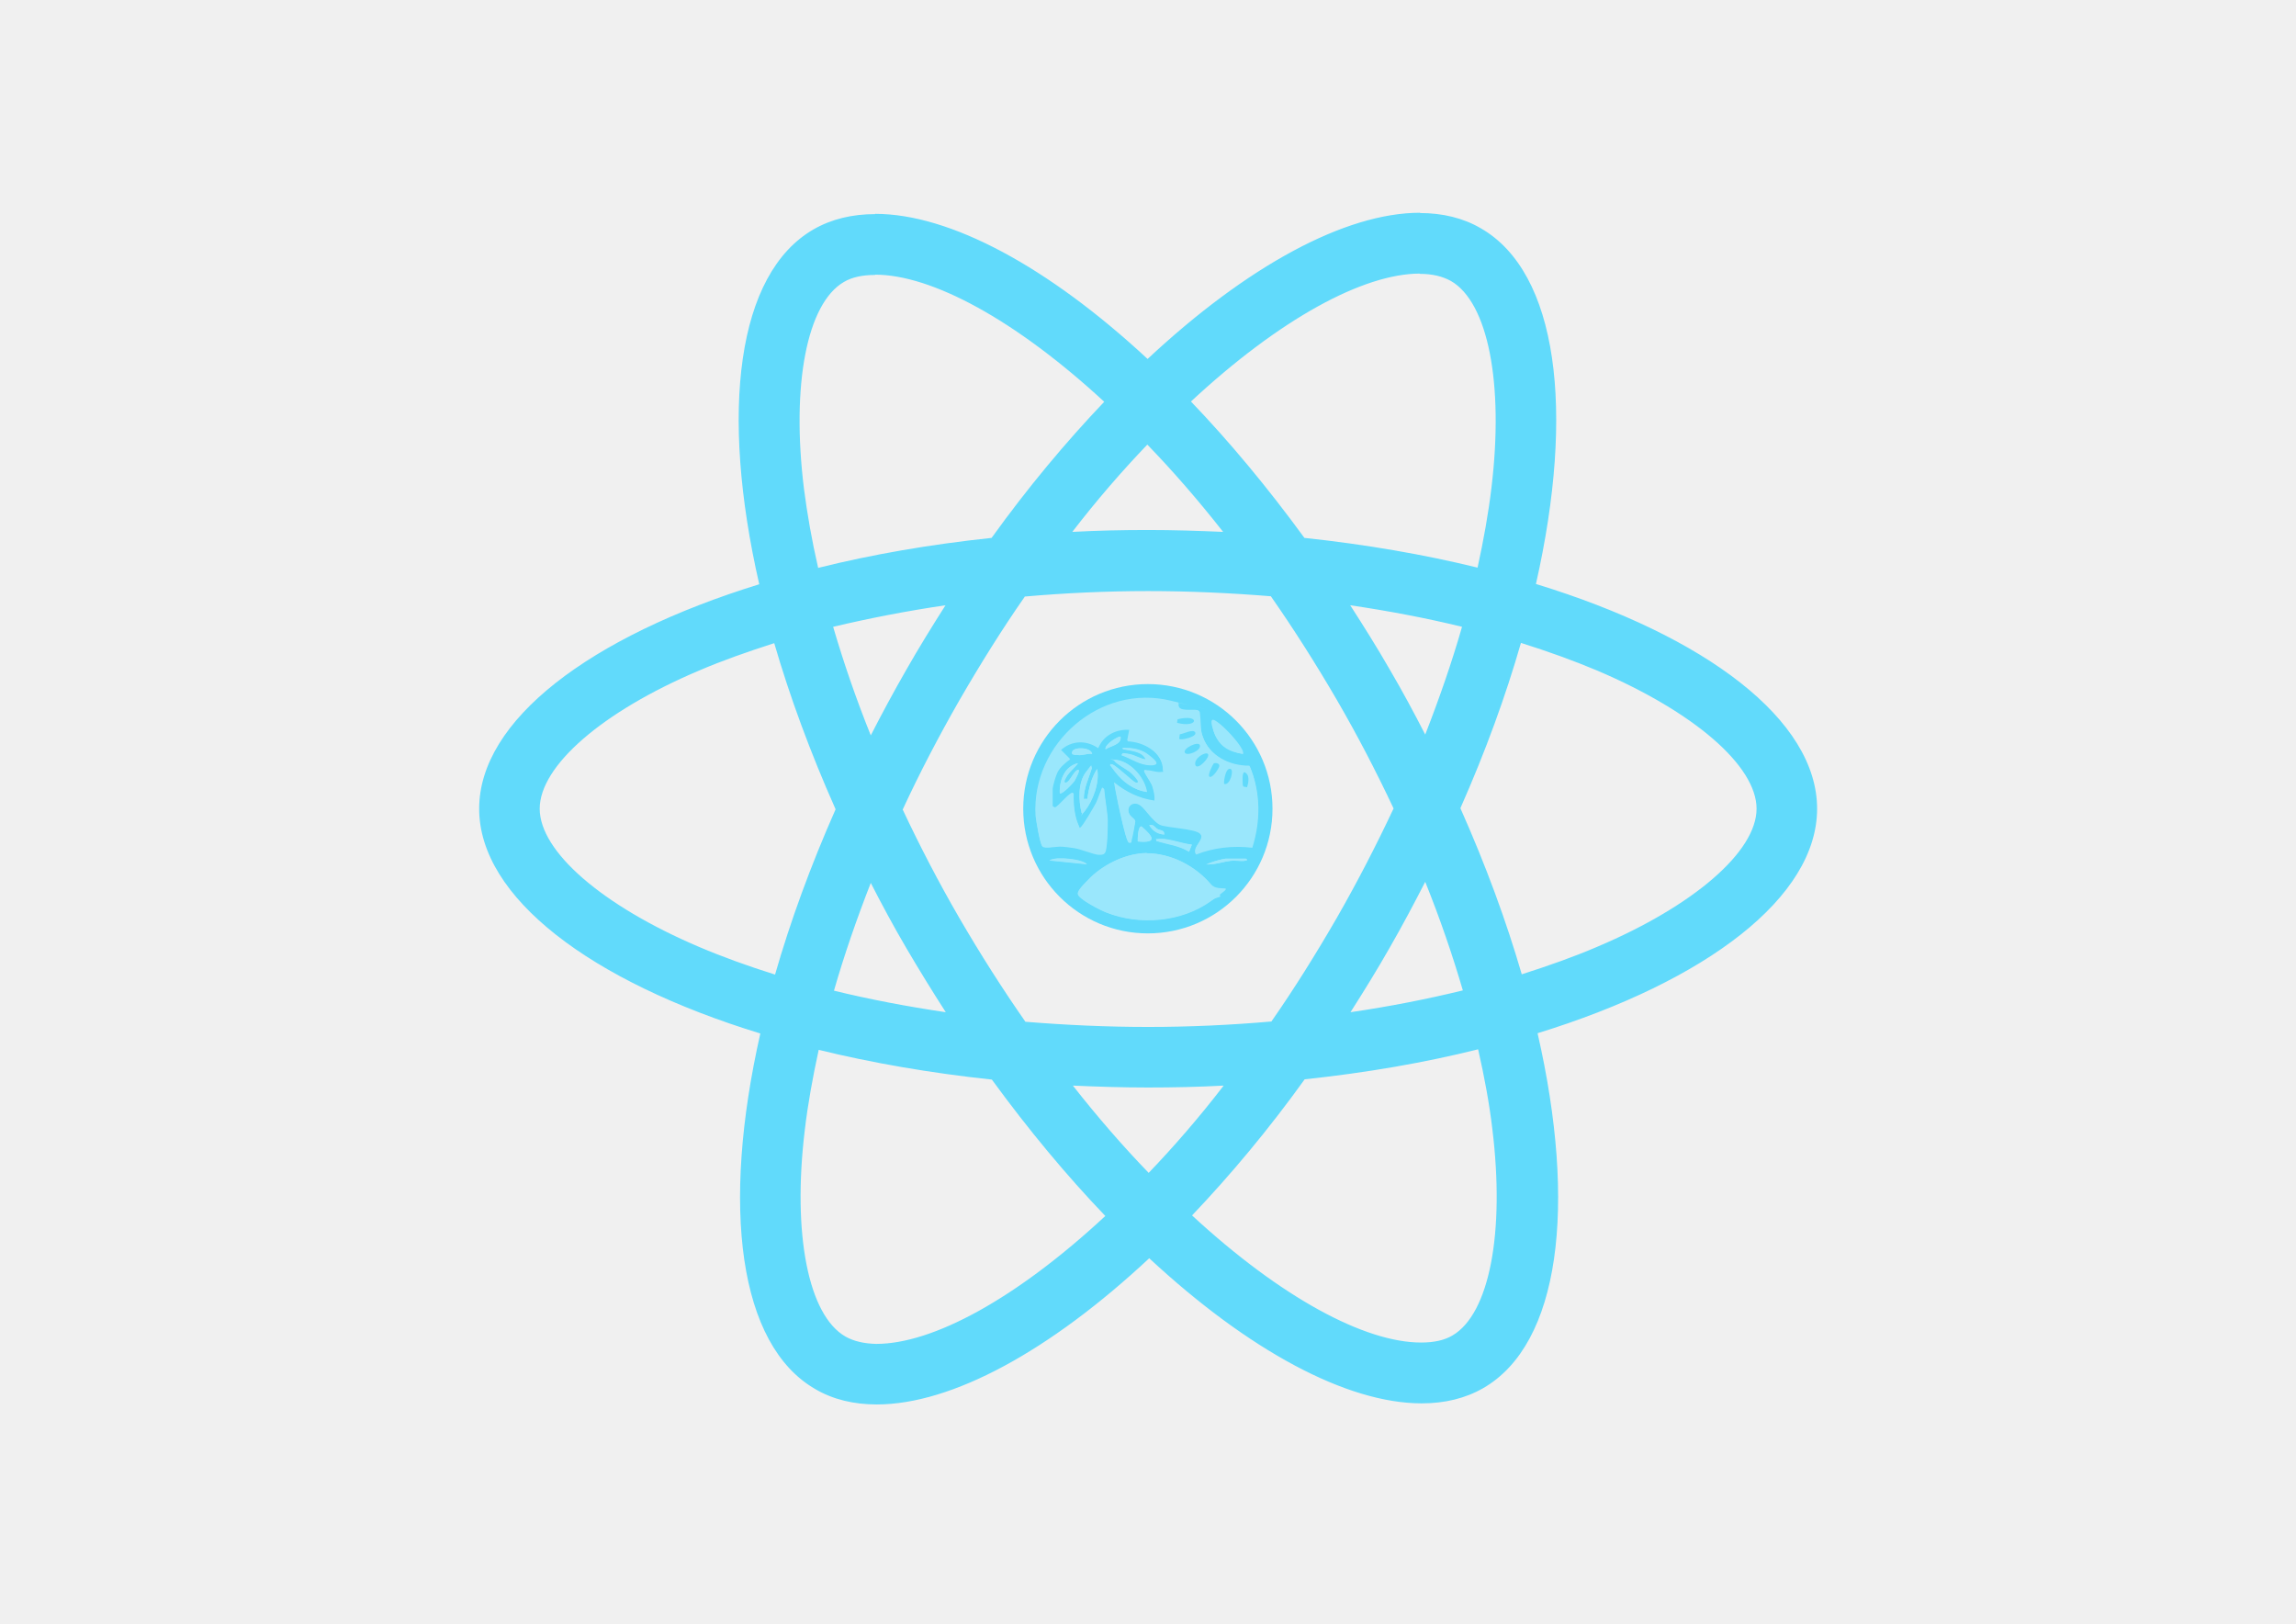
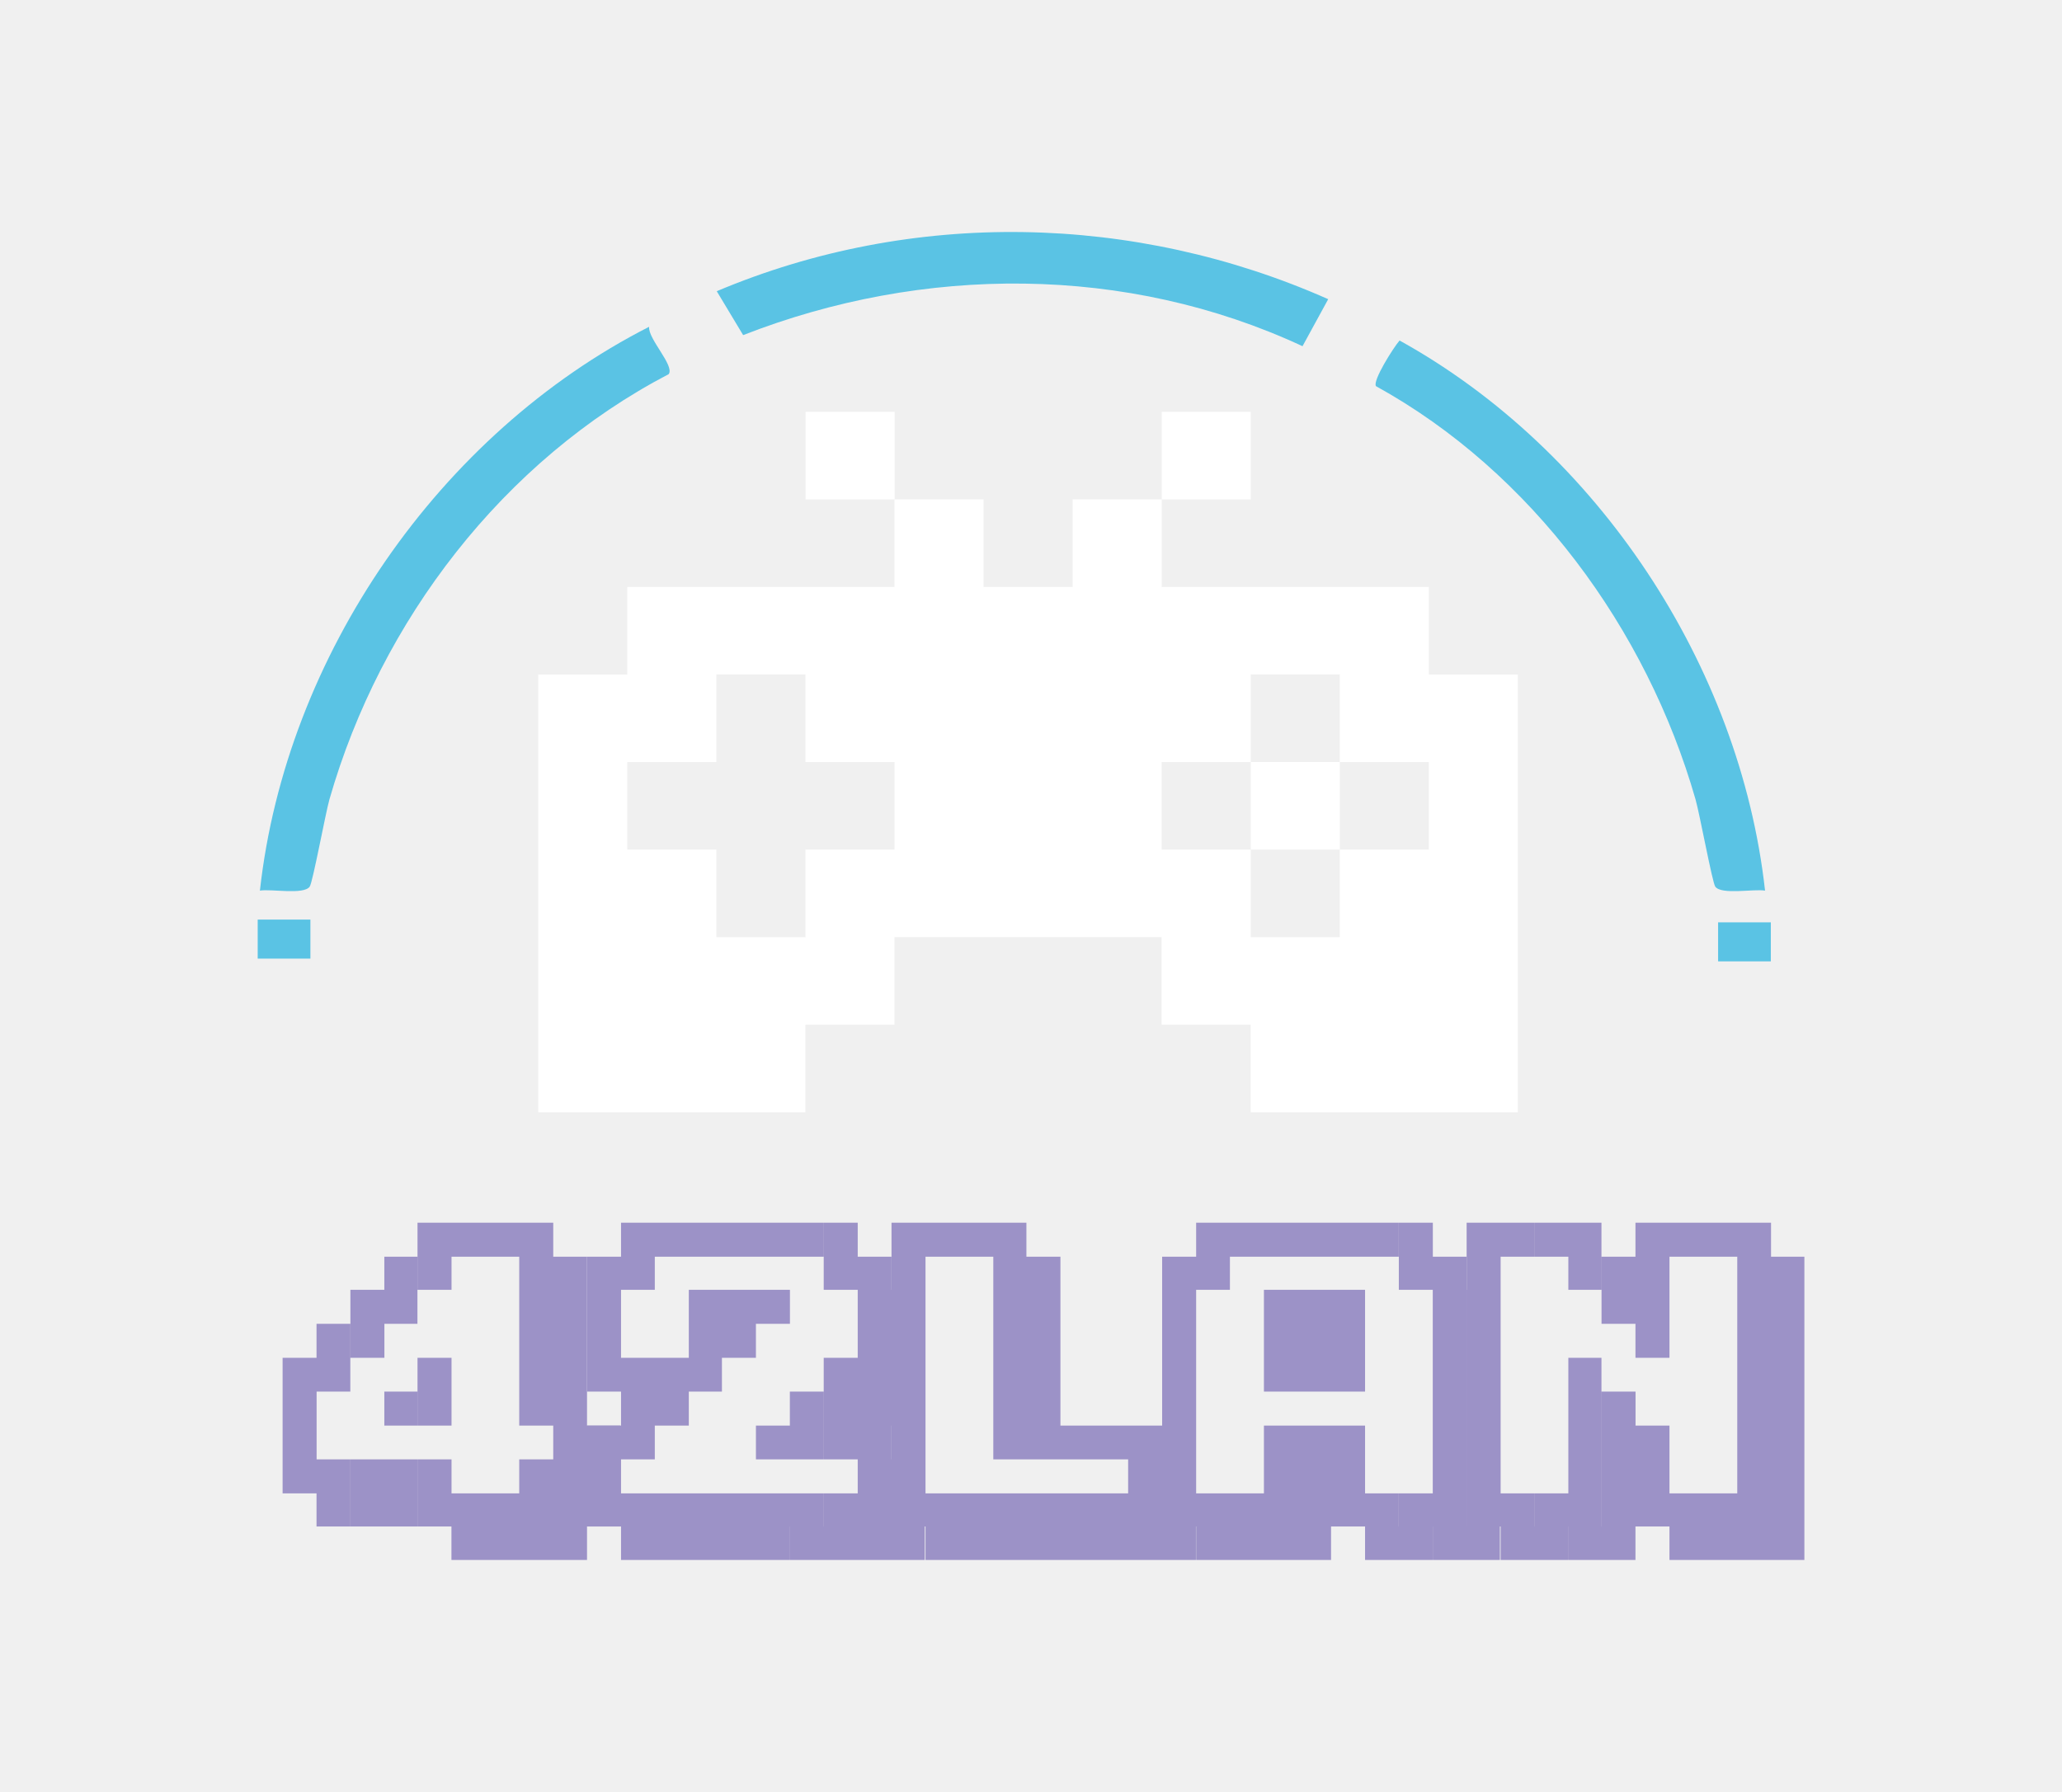
- <svg xmlns="http://www.w3.org/2000/svg" id="Layer_1" version="1.1" viewBox="0 0 841.9 595.3">
+ <svg xmlns="http://www.w3.org/2000/svg" id="Calque_2" data-name="Calque 2" viewBox="0 0 278.94 242.44">
  <defs>
    <style>
-       .st0 {
-         fill: #9ae7fc;
+       .cls-1 {
+         fill: #9c92c7;
      }

-       .st1 {
-         fill: #61dafb;
+       .cls-2 {
+         fill: #fff;
+       }
+ 
+       .cls-3 {
+         fill: #5ac3e4;
      }
    </style>
  </defs>
  <g>
-     <path class="st1" d="M666.3,296.5c0-32.5-40.7-63.3-103.1-82.4,14.4-63.6,8-114.2-20.2-130.4-6.5-3.8-14.1-5.6-22.4-5.6v22.3c4.6,0,8.3.9,11.4,2.6,13.6,7.8,19.5,37.5,14.9,75.7-1.1,9.4-2.9,19.3-5.1,29.4-19.6-4.8-41-8.5-63.5-10.9-13.5-18.5-27.5-35.3-41.6-50,32.6-30.3,63.2-46.9,84-46.9v-22.3c-27.5,0-63.5,19.6-99.9,53.6-36.4-33.8-72.4-53.2-99.9-53.2v22.3c20.7,0,51.4,16.5,84,46.6-14,14.7-28,31.4-41.3,49.9-22.6,2.4-44,6.1-63.6,11-2.3-10-4-19.7-5.2-29-4.7-38.2,1.1-67.9,14.6-75.8,3-1.8,6.9-2.6,11.5-2.6v-22.3c-8.4,0-16,1.8-22.6,5.6-28.1,16.2-34.4,66.7-19.9,130.1-62.2,19.2-102.7,49.9-102.7,82.3s40.7,63.3,103.1,82.4c-14.4,63.6-8,114.2,20.2,130.4,6.5,3.8,14.1,5.6,22.5,5.6,27.5,0,63.5-19.6,99.9-53.6,36.4,33.8,72.4,53.2,99.9,53.2,8.4,0,16-1.8,22.6-5.6,28.1-16.2,34.4-66.7,19.9-130.1,62-19.1,102.5-49.9,102.5-82.3zm-130.2-66.7c-3.7,12.9-8.3,26.2-13.5,39.5-4.1-8-8.4-16-13.1-24-4.6-8-9.5-15.8-14.4-23.4,14.2,2.1,27.9,4.7,41,7.9zm-45.8,106.5c-7.8,13.5-15.8,26.3-24.1,38.2-14.9,1.3-30,2-45.2,2s-30.2-.7-45-1.9c-8.3-11.9-16.4-24.6-24.2-38-7.6-13.1-14.5-26.4-20.8-39.8,6.2-13.4,13.2-26.8,20.7-39.9,7.8-13.5,15.8-26.3,24.1-38.2,14.9-1.3,30-2,45.2-2s30.2.7,45,1.9c8.3,11.9,16.4,24.6,24.2,38,7.6,13.1,14.5,26.4,20.8,39.8-6.3,13.4-13.2,26.8-20.7,39.9zm32.3-13c5.4,13.4,10,26.8,13.8,39.8-13.1,3.2-26.9,5.9-41.2,8,4.9-7.7,9.8-15.6,14.4-23.7,4.6-8,8.9-16.1,13-24.1zm-101.4,106.7c-9.3-9.6-18.6-20.3-27.8-32,9,.4,18.2.7,27.5.7s18.7-.2,27.8-.7c-9,11.7-18.3,22.4-27.5,32zm-74.4-58.9c-14.2-2.1-27.9-4.7-41-7.9,3.7-12.9,8.3-26.2,13.5-39.5,4.1,8,8.4,16,13.1,24s9.5,15.8,14.4,23.4zm73.9-208.1c9.3,9.6,18.6,20.3,27.8,32-9-.4-18.2-.7-27.5-.7s-18.7.2-27.8.7c9-11.7,18.3-22.4,27.5-32zm-74,58.9c-4.9,7.7-9.8,15.6-14.4,23.7-4.6,8-8.9,16-13,24-5.4-13.4-10-26.8-13.8-39.8,13.1-3.1,26.9-5.8,41.2-7.9zm-90.5,125.2c-35.4-15.1-58.3-34.9-58.3-50.6s22.9-35.6,58.3-50.6c8.6-3.7,18-7,27.7-10.1,5.7,19.6,13.2,40,22.5,60.9-9.2,20.8-16.6,41.1-22.2,60.6-9.9-3.1-19.3-6.5-28-10.2zm53.8,142.9c-13.6-7.8-19.5-37.5-14.9-75.7,1.1-9.4,2.9-19.3,5.1-29.4,19.6,4.8,41,8.5,63.5,10.9,13.5,18.5,27.5,35.3,41.6,50-32.6,30.3-63.2,46.9-84,46.9-4.5-.1-8.3-1-11.3-2.7zm237.2-76.2c4.7,38.2-1.1,67.9-14.6,75.8-3,1.8-6.9,2.6-11.5,2.6-20.7,0-51.4-16.5-84-46.6,14-14.7,28-31.4,41.3-49.9,22.6-2.4,44-6.1,63.6-11,2.3,10.1,4.1,19.8,5.2,29.1zm38.5-66.7c-8.6,3.7-18,7-27.7,10.1-5.7-19.6-13.2-40-22.5-60.9,9.2-20.8,16.6-41.1,22.2-60.6,9.9,3.1,19.3,6.5,28.1,10.2,35.4,15.1,58.3,34.9,58.3,50.6,0,15.7-23,35.6-58.4,50.6zm-264.9-268.7z" />
-     <circle class="st1" cx="420.9" cy="296.5" r="45.7" />
-     <path class="st1" d="M520.5,78.1" />
+     <g>
+       <path class="cls-2" d="M193.29,91.26v-11.85h-36.14v-11.85h-12.05v11.85h-12.05v-11.85h-12.05v11.85h-36.14v11.85h-12.05v59.23h36.14v-11.85h12.05v-11.85h36.14v11.85h12.05v11.85h36.14v-59.23h-12.05ZM121.01,114.95h-12.05v11.85h-12.05v-11.85h-12.05v-11.85h12.05v-11.85h12.05v11.85h12.05v11.85ZM193.29,114.95h-12.05v11.85h-12.05v-11.85h-12.05v-11.85h12.05v-11.85h12.05v11.85h12.05v11.85Z" />
+       <rect class="cls-2" x="169.2" y="103.1" width="12.05" height="11.85" />
+     </g>
+     <rect class="cls-2" x="157.15" y="55.72" width="12.05" height="11.85" />
+     <rect class="cls-2" x="108.97" y="55.72" width="12.05" height="11.85" />
  </g>
-   <circle class="st0" cx="420.8" cy="296.6" r="43" />
-   <path class="st1" d="M466.1,296.6c0,25-20.2,45.2-45.2,45.2s-45.2-20.2-45.2-45.2,20.2-45.2,45.2-45.2,45.2,20.2,45.2,45.2ZM386,295.6v-6.3c0-1.1,1.2-5.1,1.8-6.2,1-1.9,2.9-3.5,4.6-4.7l-3.4-3.4c4-3.6,9.4-3.7,13.7-.7,1.9-4.7,6.6-7.1,11.6-6.7l-.8,4.2c5.9.2,13.1,4.1,13.1,10.8s0,.5-.7.7c-1.7.3-3.4-.4-5-.6s-1.2-.4-1.2.3,2.5,4.1,3,5.5,1,3.5.8,5.3c-5.6-.8-10.5-3.2-14.8-6.7.3,2.6,4.1,21.7,5.3,21.9s.8-.6,1-1.1,1.3-6.3,1.3-6.7c0-1-1.7-1.8-2.2-2.8-1.2-2.7,1.3-4.7,3.7-3.3s5.2,6.2,7.5,7.3,13,1.4,14.8,3.3-2.9,4.6-1.5,7.6c6.7-2.6,13.5-3.3,20.6-2.5,3.1-9.7,3.1-20.3-.9-29.8-7.3,0-14.7-3.6-17.2-10.8-2.5-7.2-.7-8.6-1.3-9.3-.8-1-6.3.6-7.4-1.5s.3-1.1-.2-1.4-1.9-.6-2.6-.8c-26-6.4-51.3,15.7-49.7,42.1,0,1.6,1.6,10.3,2.4,11.1s4.8,0,6.3,0,3.7.3,5,.5c2.9.4,7.2,2.4,9.4,2.5s2.4-.8,2.7-2.4c.4-2.6.5-7.4.5-10.1s-1-7.8-1.3-11.6c-.9-.2-.7,0-.9.5-.7,1.3-1.1,3.2-1.9,4.8s-5.2,8.7-5.7,9-.7-.5-.8-.8c-1.6-3.5-2-7.9-1.9-11.8-.9-1-5.4,4.9-6.7,5.3l-.8-.4v-.3h-.2ZM455.6,276.4c1.1-1.2-6-8.9-7.2-10-3-2.7-5.4-4.5-3.5,1.4s5.7,7.8,10.6,8.5h.1ZM410.9,270.1c-.4-.5-6.1,2.9-5.5,4.6,1.9-1.3,5.9-1.7,5.5-4.6ZM400.4,276.4c-.3-2.4-6.3-2.7-7.2-1s1.6,1.4,1.9,1.4c1.8.3,3.5-.6,5.2-.4h.1ZM411.3,276.8c3.8,1.3,6.6,3.6,10.9,3.7s0-3-1.2-3.9c-2.2-1.7-5.1-2.4-7.8-2.4s-1.6-.3-1.4.4c2.8.6,7.3.7,8.4,3.8-2.3-.3-3.9-1.6-6.2-2s-2.5-.5-2.6.3h0ZM420.6,290.3c-.8-5.1-5.7-10.8-10.9-11.6s-1.3-.4-.8.5,4.7,3.2,5.7,4,4.5,4.2,2.1,3.8-8.4-7.8-9.4-6.7c.2.9,1.1,1.9,1.7,2.7,3,3.8,6.9,6.8,11.8,7.4h-.2ZM395.3,279.8c-5,1.1-6.9,6.3-6.7,11,.7.8,5-3.8,5.4-4.5s2.7-4.6,1.1-4-2.9,4.4-4.2,4.6.2-2.1.4-2.5c1.1-1.6,2.9-3.1,4-4.6h0ZM400.4,281.5c-.4-.5-2,1.3-2.3,1.7-2.9,3.9-2.6,10.2-1.5,14.8.8.2.8-.3,1.2-.7,3-3.8,5.5-10.5,4.5-15.4-2.1,3.1-3.1,7.3-3.6,11h-1.3c0-4,1.9-7.7,3-11.4h0ZM426.9,305.9c0-1.7-1.7-1.4-2.5-1.9s-1.3-1.9-3-1.4c1.3,2.1,3,3.2,5.5,3.4h0ZM417.2,308.5c7.6.7,5.5-1.9,1.4-5.5-1.3-.3-1.5,4.5-1.4,5.5ZM437,309.7c-3.5-.3-7.8-2-11.2-2.1s-1.3,0-1.9.7c4,1.3,8.4,1.7,12.1,4l1-2.5h0ZM420.5,312.8c-7.3,0-15.1,3.7-20.4,8.8s-4.8,5.3-4.8,6.2c0,1.8,8.6,6.2,10.5,6.8,12.1,4.8,27.5,3.5,38.2-4.2s3.1-2.7,0-6.2c-5.7-6.6-14.7-11.4-23.4-11.3h-.1ZM398.7,316.9c-1.4-1.4-5-1.9-7-2.1s-5.3-.3-6.9.6l13.9,1.4h0ZM456.9,314.8h-7.4c-.9,0-4.9,1.1-6,1.6s-.8.6,0,.5c2.4,0,5.1-1,7.6-1.3s3.5.2,5.1,0,1.3-.3.6-.8h0Z" />
-   <path class="st0" d="M386,295.6l.8.4c1.3-.3,5.8-6.2,6.7-5.3,0,3.9.3,8.3,1.9,11.8s0,1.2.8.8,5.1-7.8,5.7-9,1.3-3.5,1.9-4.8,0-.7.9-.5c.3,3.8,1.2,7.8,1.3,11.6s0,7.5-.5,10.1-1.1,2.4-2.7,2.4-6.5-2.1-9.4-2.5-3.7-.5-5-.5-5.4,1.1-6.3,0-2.2-9.5-2.4-11.1c-1.5-26.4,23.7-48.5,49.7-42.1s2.2.4,2.6.8,0,1,.2,1.4c1.1,2,6.5.5,7.4,1.5s.4,6.9,1.3,9.3c2.5,7.2,10,10.9,17.2,10.8,4,9.4,4,20.1.9,29.8-7.2-.7-13.9,0-20.6,2.5-1.3-3.1,4.1-5.1,1.5-7.6s-11.8-1.9-14.8-3.3-5.4-6.1-7.5-7.3-4.9.6-3.7,3.3,2.1,1.8,2.2,2.8-1,6.2-1.3,6.7-.3,1.3-1,1.1c-1.1-.3-5-19.3-5.3-21.9,4.3,3.5,9.2,5.9,14.8,6.7.2-1.9-.3-3.5-.8-5.3s-3-5.1-3-5.5c0-.8.9-.3,1.2-.3,1.6,0,3.3.8,5,.6s.7.3.7-.7c0-6.6-7.2-10.6-13.1-10.8l.8-4.2c-5.1-.3-9.6,2-11.6,6.7-4.3-3-9.8-3-13.7.7l3.4,3.4c-1.8,1.3-3.5,2.8-4.6,4.7s-1.8,5.1-1.8,6.2v6.6h.2ZM431.6,265c7.8,2.1,8.7-3.5.2-1.3l-.2,1.3ZM432.4,270.9c.3.6,6.4-.4,5.8-2.3s-4.6.6-5.7.6l-.2,1.7h.1ZM434.5,276c.8,1.2,5.7-1.8,5.5-2.7-.4-1.9-6.6,1.2-5.5,2.7ZM442.9,276.4c-.9-.9-5,2.8-4.6,4,.6,2.4,5.7-3,4.6-4ZM445.1,279.9c-.3.2-3.1,4.6-1.5,5s3.5-3.4,3.5-4-1.3-1.3-2-.9h0ZM448.9,287.4c2.1.8,3.8-5.1,2.3-5.5-1.9-.6-2.6,5.1-2.3,5.5ZM457.3,288.6c.5-1.7,1.1-4.7-1-5.5-1,.3-.6,3.9-.6,4.8l.3.5,1.3.2h0Z" />
-   <path class="st0" d="M455.6,276.4c-5-.8-9.1-3.6-10.6-8.5s.5-4,3.5-1.4,8.3,8.7,7.2,10h-.1Z" />
-   <path class="st0" d="M420.6,290.3c-4.9-.6-8.9-3.6-11.8-7.4s-1.5-1.8-1.7-2.7c1-1,8.5,6.6,9.4,6.7,2.4.4-1.8-3.5-2.1-3.8-1-.8-5.4-3.5-5.7-4-.4-.8.5-.5.8-.5,5.2.8,10.1,6.6,10.9,11.6h.2Z" />
-   <path class="st0" d="M400.4,281.5c-1.1,3.7-3,7.3-3,11.4h1.3c.5-3.7,1.5-7.8,3.6-11,1,4.8-1.5,11.6-4.5,15.4s-.4.8-1.2.7c-1.1-4.5-1.3-10.8,1.5-14.8s1.9-2.2,2.3-1.7h0Z" />
-   <path class="st0" d="M411.3,276.8c0-.8,2.1-.4,2.6-.3,2.4.4,4,1.7,6.2,2-1.2-3.1-5.7-3.2-8.4-3.8,0-.8.9-.4,1.4-.4,2.8,0,5.6.7,7.8,2.4,2.2,1.7,4,4,1.2,3.9-4.3,0-7.1-2.4-10.9-3.7h0Z" />
-   <path class="st0" d="M395.3,279.8c-1.1,1.6-3,3-4,4.6s-1.9,2.8-.4,2.5,2.8-4,4.2-4.6-.9,3.6-1.1,4c-.4.7-4.7,5.2-5.4,4.5-.2-4.6,1.8-9.9,6.7-11h0Z" />
-   <path class="st0" d="M437,309.7l-1,2.5c-3.6-2.3-8-2.8-12.1-4,.5-.7,1.1-.7,1.9-.7,3.4,0,7.8,1.8,11.2,2.1h0Z" />
-   <path class="st0" d="M417.2,308.5c0-1,0-5.8,1.4-5.5,4,3.5,6.1,6.2-1.4,5.5Z" />
-   <path class="st0" d="M400.4,276.4c-1.8-.3-3.5.7-5.2.4s-2.3-.8-1.9-1.4c.8-1.6,6.9-1.4,7.2,1h-.1Z" />
-   <path class="st0" d="M410.9,270.1c.4,3-3.6,3.3-5.5,4.6-.6-1.8,5-5.1,5.5-4.6Z" />
-   <path class="st0" d="M426.9,305.9c-2.5-.2-4.1-1.3-5.5-3.4,1.7-.4,2,.8,3,1.4s2.6.3,2.5,1.9h0Z" />
-   <path class="st1" d="M432.4,270.9l.2-1.7c1.1,0,5.1-2.2,5.7-.6s-5.5,2.9-5.8,2.3h-.1Z" />
-   <path class="st1" d="M431.6,265l.2-1.3c8.4-2.1,7.7,3.4-.2,1.3Z" />
-   <path class="st1" d="M434.5,276c-1.1-1.5,5.1-4.6,5.5-2.7s-4.6,4-5.5,2.7Z" />
-   <path class="st1" d="M442.9,276.4c1.1,1.1-4,6.4-4.6,4s3.7-4.9,4.6-4Z" />
-   <path class="st1" d="M445.1,279.9c.7-.4,2.1,0,2,.9s-2.4,4.4-3.5,4,1.3-4.8,1.5-5h0Z" />
-   <path class="st1" d="M448.9,287.4c-.3-.3.4-6.1,2.3-5.5,1.4.4-.2,6.2-2.3,5.5Z" />
-   <path class="st1" d="M457.3,288.6l-1.3-.2-.3-.5c0-.9-.4-4.6.6-4.8,2.1.8,1.5,3.8,1,5.5h0Z" />
-   <path class="st0" d="M420.5,312.8c8.9,0,17.9,4.7,23.4,11.3,5.6,6.6,3.8,3.5,0,6.2-10.7,7.7-26.1,9-38.2,4.2-1.9-.8-10.5-5.1-10.5-6.8s4-5.3,4.8-6.2c5.3-5,13.1-8.6,20.4-8.8h.1Z" />
-   <path class="st0" d="M398.7,316.9l-13.9-1.4c1.7-1,5-.8,6.9-.6s5.6.7,7,2.1h0Z" />
-   <path class="st0" d="M456.9,314.8c.7.5,0,.8-.6.8-1.6.2-3.5-.2-5.1,0-2.4.3-5.2,1.2-7.6,1.3s-1.1,0,0-.5,5.1-1.6,6-1.6h7.4,0Z" />
+   <g>
+     <path class="cls-1" d="M38.23,188.28v-4.57h4.6v4.57h-4.6ZM38.23,192.88v-4.6h4.6v4.6h-4.6ZM38.23,197.45v-4.57h4.6v4.57h-4.6ZM38.23,202.05v-4.6h4.6v4.6h-4.6ZM42.82,183.71v-4.6h4.57v4.6h-4.57ZM42.82,188.28v-4.57h4.57v4.57h-4.57ZM42.82,202.05v-4.6h4.57v4.6h-4.57ZM42.82,206.53v-4.48h4.57v4.48h-4.57ZM47.4,179.11v-4.6h4.6v4.6h-4.6ZM47.4,183.71v-4.6h4.6v4.6h-4.6ZM47.4,202.05v-4.6h4.6v4.6h-4.6ZM47.4,206.53v-4.48h4.6v4.48h-4.6ZM51.99,174.51v-4.48h4.48v4.48h-4.48ZM51.99,179.11v-4.6h4.48v4.6h-4.48ZM51.99,192.88v-4.6h4.48v4.6h-4.48ZM51.99,202.05v-4.6h4.48v4.6h-4.48ZM51.99,206.53v-4.48h4.48v4.48h-4.48ZM56.48,170.03v-4.6h4.6v4.6h-4.6ZM56.48,174.51v-4.48h4.6v4.48h-4.6ZM56.48,188.28v-4.57h4.6v4.57h-4.6ZM56.48,192.88v-4.6h4.6v4.6h-4.6ZM56.48,202.05v-4.6h4.6v4.6h-4.6ZM56.48,206.53v-4.48h4.6v4.48h-4.6ZM61.07,170.03v-4.6h4.6v4.6h-4.6ZM61.07,206.53v-4.48h4.6v4.48h-4.6ZM65.67,206.53v4.53h-4.6v-4.53h4.6ZM65.67,170.03v-4.6h4.57v4.6h-4.57ZM65.67,206.53v-4.48h4.57v4.48h-4.57ZM70.24,206.53v4.53h-4.57v-4.53h4.57ZM70.24,170.03v-4.6h4.6v4.6h-4.6ZM70.24,174.51v-4.48h4.6v4.48h-4.6ZM70.24,179.11v-4.6h4.6v4.6h-4.6ZM70.24,183.71v-4.6h4.6v4.6h-4.6ZM70.24,188.28v-4.57h4.6v4.57h-4.6ZM70.24,192.88v-4.6h4.6v4.6h-4.6ZM70.24,202.05v-4.6h4.6v4.6h-4.6ZM70.24,206.53v-4.48h4.6v4.48h-4.6ZM74.84,206.53v4.53h-4.6v-4.53h4.6ZM74.84,174.51v-4.48h4.57v4.48h-4.57ZM74.84,179.11v-4.6h4.57v4.6h-4.57ZM74.84,183.71v-4.6h4.57v4.6h-4.57ZM74.84,188.28v-4.57h4.57v4.57h-4.57ZM74.84,192.88v-4.6h4.57v4.6h-4.57ZM74.84,197.45v-4.57h4.57v4.57h-4.57ZM74.84,202.05v-4.6h4.57v4.6h-4.57ZM74.84,206.53v-4.48h4.57v4.48h-4.57ZM79.41,206.53v4.53h-4.57v-4.53h4.57ZM79.41,197.45v-4.57h4.51v4.57h-4.51ZM79.41,202.05v-4.6h4.51v4.6h-4.51ZM79.41,206.53v-4.48h4.51v4.48h-4.51Z" />
+     <path class="cls-1" d="M79.41,174.51v-4.48h4.6v4.48h-4.6ZM79.41,179.11v-4.6h4.6v4.6h-4.6ZM79.41,183.71v-4.6h4.6v4.6h-4.6ZM79.41,188.28v-4.57h4.6v4.57h-4.6ZM79.41,197.45v-4.57h4.6v4.57h-4.6ZM79.41,202.05v-4.6h4.6v4.6h-4.6ZM79.41,206.53v-4.48h4.6v4.48h-4.6ZM84.01,170.03v-4.6h4.57v4.6h-4.57ZM84.01,174.51v-4.48h4.57v4.48h-4.57ZM84.01,188.28v-4.57h4.57v4.57h-4.57ZM84.01,192.88v-4.6h4.57v4.6h-4.57ZM84.01,197.45v-4.57h4.57v4.57h-4.57ZM84.01,206.53v-4.48h4.57v4.48h-4.57ZM88.58,206.53v4.53h-4.57v-4.53h4.57ZM88.58,170.03v-4.6h4.6v4.6h-4.6ZM88.58,188.28v-4.57h4.6v4.57h-4.6ZM88.58,192.88v-4.6h4.6v4.6h-4.6ZM88.58,206.53v-4.48h4.6v4.48h-4.6ZM93.18,206.53v4.53h-4.6v-4.53h4.6ZM93.18,170.03v-4.6h4.48v4.6h-4.48ZM93.18,179.11v-4.6h4.48v4.6h-4.48ZM93.18,183.71v-4.6h4.48v4.6h-4.48ZM93.18,188.28v-4.57h4.48v4.57h-4.48ZM93.18,206.53v-4.48h4.48v4.48h-4.48ZM97.66,206.53v4.53h-4.48v-4.53h4.48ZM97.66,170.03v-4.6h4.6v4.6h-4.6ZM97.66,179.11v-4.6h4.6v4.6h-4.6ZM97.66,183.71v-4.6h4.6v4.6h-4.6ZM97.66,206.53v-4.48h4.6v4.48h-4.6ZM102.26,206.53v4.53h-4.6v-4.53h4.6ZM102.26,170.03v-4.6h4.6v4.6h-4.6ZM102.26,179.11v-4.6h4.6v4.6h-4.6ZM102.26,197.45v-4.57h4.6v4.57h-4.6ZM102.26,206.53v-4.48h4.6v4.48h-4.6ZM106.85,206.53v4.53h-4.6v-4.53h4.6ZM106.85,170.03v-4.6h4.57v4.6h-4.57ZM106.85,192.88v-4.6h4.57v4.6h-4.57ZM106.85,197.45v-4.57h4.57v4.57h-4.57ZM106.85,206.53v-4.48h4.57v4.48h-4.57ZM111.43,206.53v4.53h-4.57v-4.53h4.57ZM111.43,170.03v-4.6h4.6v4.6h-4.6ZM111.43,174.51v-4.48h4.6v4.48h-4.6ZM111.43,188.28v-4.57h4.6v4.57h-4.6ZM111.43,192.88v-4.6h4.6v4.6h-4.6ZM111.43,197.45v-4.57h4.6v4.57h-4.6ZM111.43,206.53v-4.48h4.6v4.48h-4.6ZM116.03,206.53v4.53h-4.6v-4.53h4.6ZM116.03,174.51v-4.48h4.57v4.48h-4.57ZM116.03,179.11v-4.6h4.57v4.6h-4.57ZM116.03,183.71v-4.6h4.57v4.6h-4.57ZM116.03,188.28v-4.57h4.57v4.57h-4.57ZM116.03,192.88v-4.6h4.57v4.6h-4.57ZM116.03,197.45v-4.57h4.57v4.57h-4.57ZM116.03,202.05v-4.6h4.57v4.6h-4.57ZM116.03,206.53v-4.48h4.57v4.48h-4.57ZM120.6,206.53v4.53h-4.57v-4.53h4.57ZM120.6,179.11v-4.6h4.51v4.6h-4.51ZM120.6,183.71v-4.6h4.51v4.6h-4.51ZM120.6,188.28v-4.57h4.51v4.57h-4.51ZM120.6,192.88v-4.6h4.51v4.6h-4.51ZM120.6,202.05v-4.6h4.51v4.6h-4.51ZM120.6,206.53v-4.48h4.51v4.48h-4.51ZM125.1,206.53v4.53h-4.51v-4.53h4.51Z" />
+     <path class="cls-1" d="M120.6,170.03v-4.6h4.6v4.6h-4.6ZM120.6,174.51v-4.48h4.6v4.48h-4.6ZM120.6,179.11v-4.6h4.6v4.6h-4.6ZM120.6,183.71v-4.6h4.6v4.6h-4.6ZM120.6,188.28v-4.57h4.6v4.57h-4.6ZM120.6,192.88v-4.6h4.6v4.6h-4.6ZM120.6,197.45v-4.57h4.6v4.57h-4.6ZM120.6,202.05v-4.6h4.6v4.6h-4.6ZM120.6,206.53v-4.48h4.6v4.48h-4.6ZM125.2,170.03v-4.6h4.57v4.6h-4.57ZM125.2,206.53v-4.48h4.57v4.48h-4.57ZM129.77,206.53v4.53h-4.57v-4.53h4.57ZM129.77,170.03v-4.6h4.6v4.6h-4.6ZM129.77,206.53v-4.48h4.6v4.48h-4.6ZM134.37,206.53v4.53h-4.6v-4.53h4.6ZM134.37,170.03v-4.6h4.48v4.6h-4.48ZM134.37,174.51v-4.48h4.48v4.48h-4.48ZM134.37,179.11v-4.6h4.48v4.6h-4.48ZM134.37,183.71v-4.6h4.48v4.6h-4.48ZM134.37,188.28v-4.57h4.48v4.57h-4.48ZM134.37,192.88v-4.6h4.48v4.6h-4.48ZM134.37,197.45v-4.57h4.48v4.57h-4.48ZM134.37,206.53v-4.48h4.48v4.48h-4.48ZM138.85,206.53v4.53h-4.48v-4.53h4.48ZM138.85,174.51v-4.48h4.6v4.48h-4.6ZM138.85,179.11v-4.6h4.6v4.6h-4.6ZM138.85,183.71v-4.6h4.6v4.6h-4.6ZM138.85,188.28v-4.57h4.6v4.57h-4.6ZM138.85,192.88v-4.6h4.6v4.6h-4.6ZM138.85,197.45v-4.57h4.6v4.57h-4.6ZM138.85,206.53v-4.48h4.6v4.48h-4.6ZM143.44,206.53v4.53h-4.6v-4.53h4.6ZM143.44,197.45v-4.57h4.6v4.57h-4.6ZM143.44,206.53v-4.48h4.6v4.48h-4.6ZM148.04,206.53v4.53h-4.6v-4.53h4.6ZM148.04,197.45v-4.57h4.57v4.57h-4.57ZM148.04,206.53v-4.48h4.57v4.48h-4.57ZM152.61,206.53v4.53h-4.57v-4.53h4.57ZM152.61,197.45v-4.57h4.6v4.57h-4.6ZM152.61,202.05v-4.6h4.6v4.6h-4.6ZM152.61,206.53v-4.48h4.6v4.48h-4.6ZM157.21,206.53v4.53h-4.6v-4.53h4.6ZM157.21,202.05v-4.6h4.57v4.6h-4.57ZM157.21,206.53v-4.48h4.57v4.48h-4.57ZM161.78,206.53v4.53h-4.57v-4.53h4.57Z" />
+     <path class="cls-1" d="M157.21,174.51v-4.48h4.6v4.48h-4.6ZM157.21,179.11v-4.6h4.6v4.6h-4.6ZM157.21,183.71v-4.6h4.6v4.6h-4.6ZM157.21,188.28v-4.57h4.6v4.57h-4.6ZM157.21,192.88v-4.6h4.6v4.6h-4.6ZM157.21,197.45v-4.57h4.6v4.57h-4.6ZM157.21,202.05v-4.6h4.6v4.6h-4.6ZM157.21,206.53v-4.48h4.6v4.48h-4.6ZM161.81,170.03v-4.6h4.57v4.6h-4.57ZM161.81,174.51v-4.48h4.57v4.48h-4.57ZM161.81,206.53v-4.48h4.57v4.48h-4.57ZM166.38,206.53v4.53h-4.57v-4.53h4.57ZM166.38,170.03v-4.6h4.6v4.6h-4.6ZM166.38,206.53v-4.48h4.6v4.48h-4.6ZM170.98,206.53v4.53h-4.6v-4.53h4.6ZM170.98,170.03v-4.6h4.48v4.6h-4.48ZM170.98,179.11v-4.6h4.48v4.6h-4.48ZM170.98,183.71v-4.6h4.48v4.6h-4.48ZM170.98,188.28v-4.57h4.48v4.57h-4.48ZM170.98,197.45v-4.57h4.48v4.57h-4.48ZM170.98,202.05v-4.6h4.48v4.6h-4.48ZM170.98,206.53v-4.48h4.48v4.48h-4.48ZM175.46,206.53v4.53h-4.48v-4.53h4.48ZM175.46,170.03v-4.6h4.6v4.6h-4.6ZM175.46,179.11v-4.6h4.6v4.6h-4.6ZM175.46,183.71v-4.6h4.6v4.6h-4.6ZM175.46,188.28v-4.57h4.6v4.57h-4.6ZM175.46,197.45v-4.57h4.6v4.57h-4.6ZM175.46,202.05v-4.6h4.6v4.6h-4.6ZM175.46,206.53v-4.48h4.6v4.48h-4.6ZM180.06,206.53v4.53h-4.6v-4.53h4.6ZM180.06,170.03v-4.6h4.6v4.6h-4.6ZM180.06,179.11v-4.6h4.6v4.6h-4.6ZM180.06,183.71v-4.6h4.6v4.6h-4.6ZM180.06,188.28v-4.57h4.6v4.57h-4.6ZM180.06,197.45v-4.57h4.6v4.57h-4.6ZM180.06,202.05v-4.6h4.6v4.6h-4.6ZM180.06,206.53v-4.48h4.6v4.48h-4.6ZM184.65,170.03v-4.6h4.57v4.6h-4.57ZM184.65,206.53v-4.48h4.57v4.48h-4.57ZM189.23,206.53v4.53h-4.57v-4.53h4.57ZM189.23,170.03v-4.6h4.6v4.6h-4.6ZM189.23,174.51v-4.48h4.6v4.48h-4.6ZM189.23,206.53v-4.48h4.6v4.48h-4.6ZM193.82,206.53v4.53h-4.6v-4.53h4.6ZM193.82,174.51v-4.48h4.57v4.48h-4.57ZM193.82,179.11v-4.6h4.57v4.6h-4.57ZM193.82,183.71v-4.6h4.57v4.6h-4.57ZM193.82,188.28v-4.57h4.57v4.57h-4.57ZM193.82,192.88v-4.6h4.57v4.6h-4.57ZM193.82,197.45v-4.57h4.57v4.57h-4.57ZM193.82,202.05v-4.6h4.57v4.6h-4.57ZM193.82,206.53v-4.48h4.57v4.48h-4.57ZM198.4,206.53v4.53h-4.57v-4.53h4.57ZM198.4,179.11v-4.6h4.51v4.6h-4.51ZM198.4,183.71v-4.6h4.51v4.6h-4.51ZM198.4,188.28v-4.57h4.51v4.57h-4.51ZM198.4,192.88v-4.6h4.51v4.6h-4.51ZM198.4,197.45v-4.57h4.51v4.57h-4.51ZM198.4,202.05v-4.6h4.51v4.6h-4.51ZM198.4,206.53v-4.48h4.51v4.48h-4.51ZM202.9,206.53v4.53h-4.51v-4.53h4.51Z" />
+     <path class="cls-1" d="M198.4,170.03v-4.6h4.6v4.6h-4.6ZM198.4,174.51v-4.48h4.6v4.48h-4.6ZM198.4,179.11v-4.6h4.6v4.6h-4.6ZM198.4,183.71v-4.6h4.6v4.6h-4.6ZM198.4,188.28v-4.57h4.6v4.57h-4.6ZM198.4,192.88v-4.6h4.6v4.6h-4.6ZM198.4,197.45v-4.57h4.6v4.57h-4.6ZM198.4,202.05v-4.6h4.6v4.6h-4.6ZM198.4,206.53v-4.48h4.6v4.48h-4.6ZM202.99,170.03v-4.6h4.57v4.6h-4.57ZM202.99,206.53v-4.48h4.57v4.48h-4.57ZM207.57,206.53v4.53h-4.57v-4.53h4.57ZM207.57,170.03v-4.6h4.6v4.6h-4.6ZM207.57,206.53v-4.48h4.6v4.48h-4.6ZM212.16,206.53v4.53h-4.6v-4.53h4.6ZM212.16,170.03v-4.6h4.48v4.6h-4.48ZM212.16,174.51v-4.48h4.48v4.48h-4.48ZM212.16,188.28v-4.57h4.48v4.57h-4.48ZM212.16,192.88v-4.6h4.48v4.6h-4.48ZM212.16,197.45v-4.57h4.48v4.57h-4.48ZM212.16,202.05v-4.6h4.48v4.6h-4.48ZM212.16,206.53v-4.48h4.48v4.48h-4.48ZM216.65,206.53v4.53h-4.48v-4.53h4.48ZM216.65,174.51v-4.48h4.6v4.48h-4.6ZM216.65,179.11v-4.6h4.6v4.6h-4.6ZM216.65,192.88v-4.6h4.6v4.6h-4.6ZM216.65,197.45v-4.57h4.6v4.57h-4.6ZM216.65,202.05v-4.6h4.6v4.6h-4.6ZM216.65,206.53v-4.48h4.6v4.48h-4.6ZM221.24,206.53v4.53h-4.6v-4.53h4.6ZM221.24,170.03v-4.6h4.6v4.6h-4.6ZM221.24,174.51v-4.48h4.6v4.48h-4.6ZM221.24,179.11v-4.6h4.6v4.6h-4.6ZM221.24,183.71v-4.6h4.6v4.6h-4.6ZM221.24,197.45v-4.57h4.6v4.57h-4.6ZM221.24,202.05v-4.6h4.6v4.6h-4.6ZM221.24,206.53v-4.48h4.6v4.48h-4.6ZM225.84,170.03v-4.6h4.57v4.6h-4.57ZM225.84,206.53v-4.48h4.57v4.48h-4.57ZM230.41,206.53v4.53h-4.57v-4.53h4.57ZM230.41,170.03v-4.6h4.6v4.6h-4.6ZM230.41,206.53v-4.48h4.6v4.48h-4.6ZM235.01,206.53v4.53h-4.6v-4.53h4.6ZM235.01,170.03v-4.6h4.57v4.6h-4.57ZM235.01,174.51v-4.48h4.57v4.48h-4.57ZM235.01,179.11v-4.6h4.57v4.6h-4.57ZM235.01,183.71v-4.6h4.57v4.6h-4.57ZM235.01,188.28v-4.57h4.57v4.57h-4.57ZM235.01,192.88v-4.6h4.57v4.6h-4.57ZM235.01,197.45v-4.57h4.57v4.57h-4.57ZM235.01,202.05v-4.6h4.57v4.6h-4.57ZM235.01,206.53v-4.48h4.57v4.48h-4.57ZM239.58,206.53v4.53h-4.57v-4.53h4.57ZM239.58,174.51v-4.48h4.51v4.48h-4.51ZM239.58,179.11v-4.6h4.51v4.6h-4.51ZM239.58,183.71v-4.6h4.51v4.6h-4.51ZM239.58,188.28v-4.57h4.51v4.57h-4.51ZM239.58,192.88v-4.6h4.51v4.6h-4.51ZM239.58,197.45v-4.57h4.51v4.57h-4.51ZM239.58,202.05v-4.6h4.51v4.6h-4.51ZM239.58,206.53v-4.48h4.51v4.48h-4.51ZM244.09,206.53v4.53h-4.51v-4.53h4.51Z" />
+   </g>
+   <g>
+     <path class="cls-3" d="M87.81,44.22c-.16,1.64,3.48,5.25,2.65,6.4-22.38,11.68-38.96,33.34-45.89,57.52-.55,1.93-2.27,11.3-2.68,11.83-.85,1.13-5.18.27-6.73.53,3.51-31.74,24.28-61.84,52.64-76.28Z" />
+     <path class="cls-3" d="M238.77,120.5c-1.55-.26-5.87.6-6.73-.53-.4-.53-2.12-9.9-2.68-11.83-6.6-23.02-22.15-44.28-43.22-55.89-.51-.72,2.43-5.33,3.19-6.18,26.72,14.79,46.05,43.93,49.44,74.43Z" />
+     <path class="cls-3" d="M179.68,40.47l-3.48,6.37c-23.8-11.08-51.36-11-75.67-1.5l-3.57-5.94c26.45-11.16,56.55-10.53,82.72,1.08Z" />
+   </g>
+   <rect class="cls-3" x="232.42" y="124.79" width="7.13" height="5.28" />
+   <rect class="cls-3" x="34.86" y="124.42" width="7.13" height="5.28" />
</svg>
